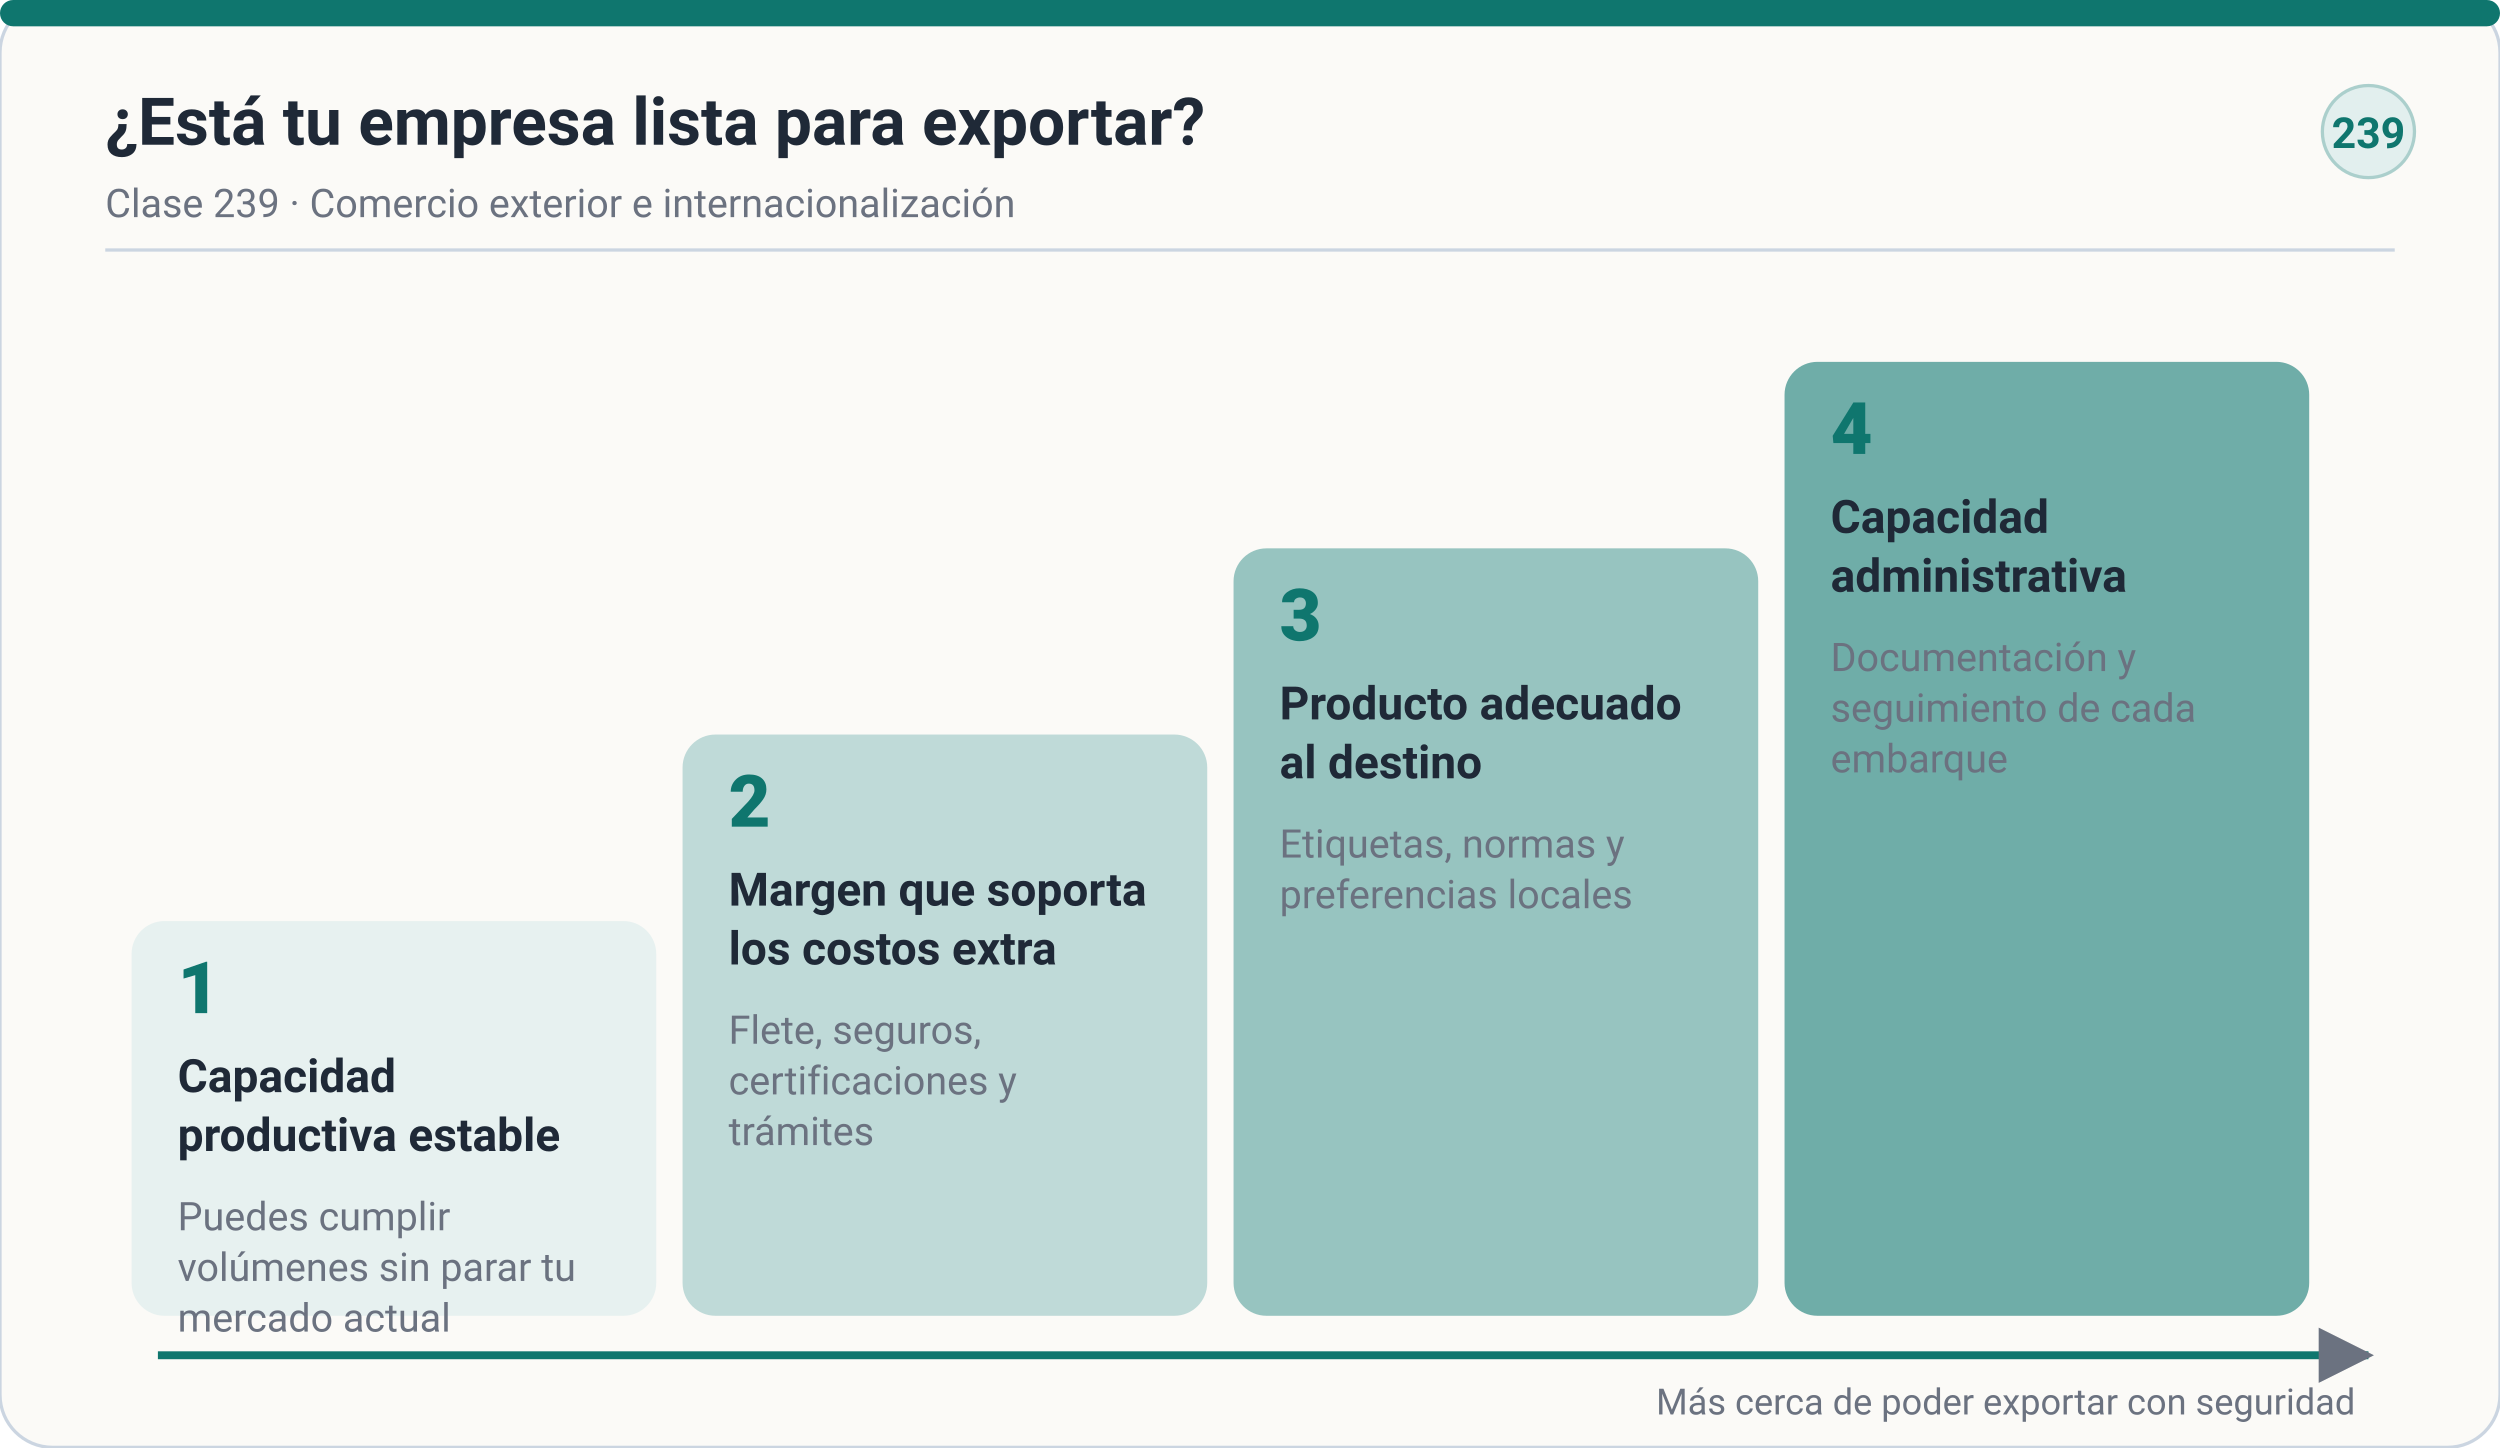
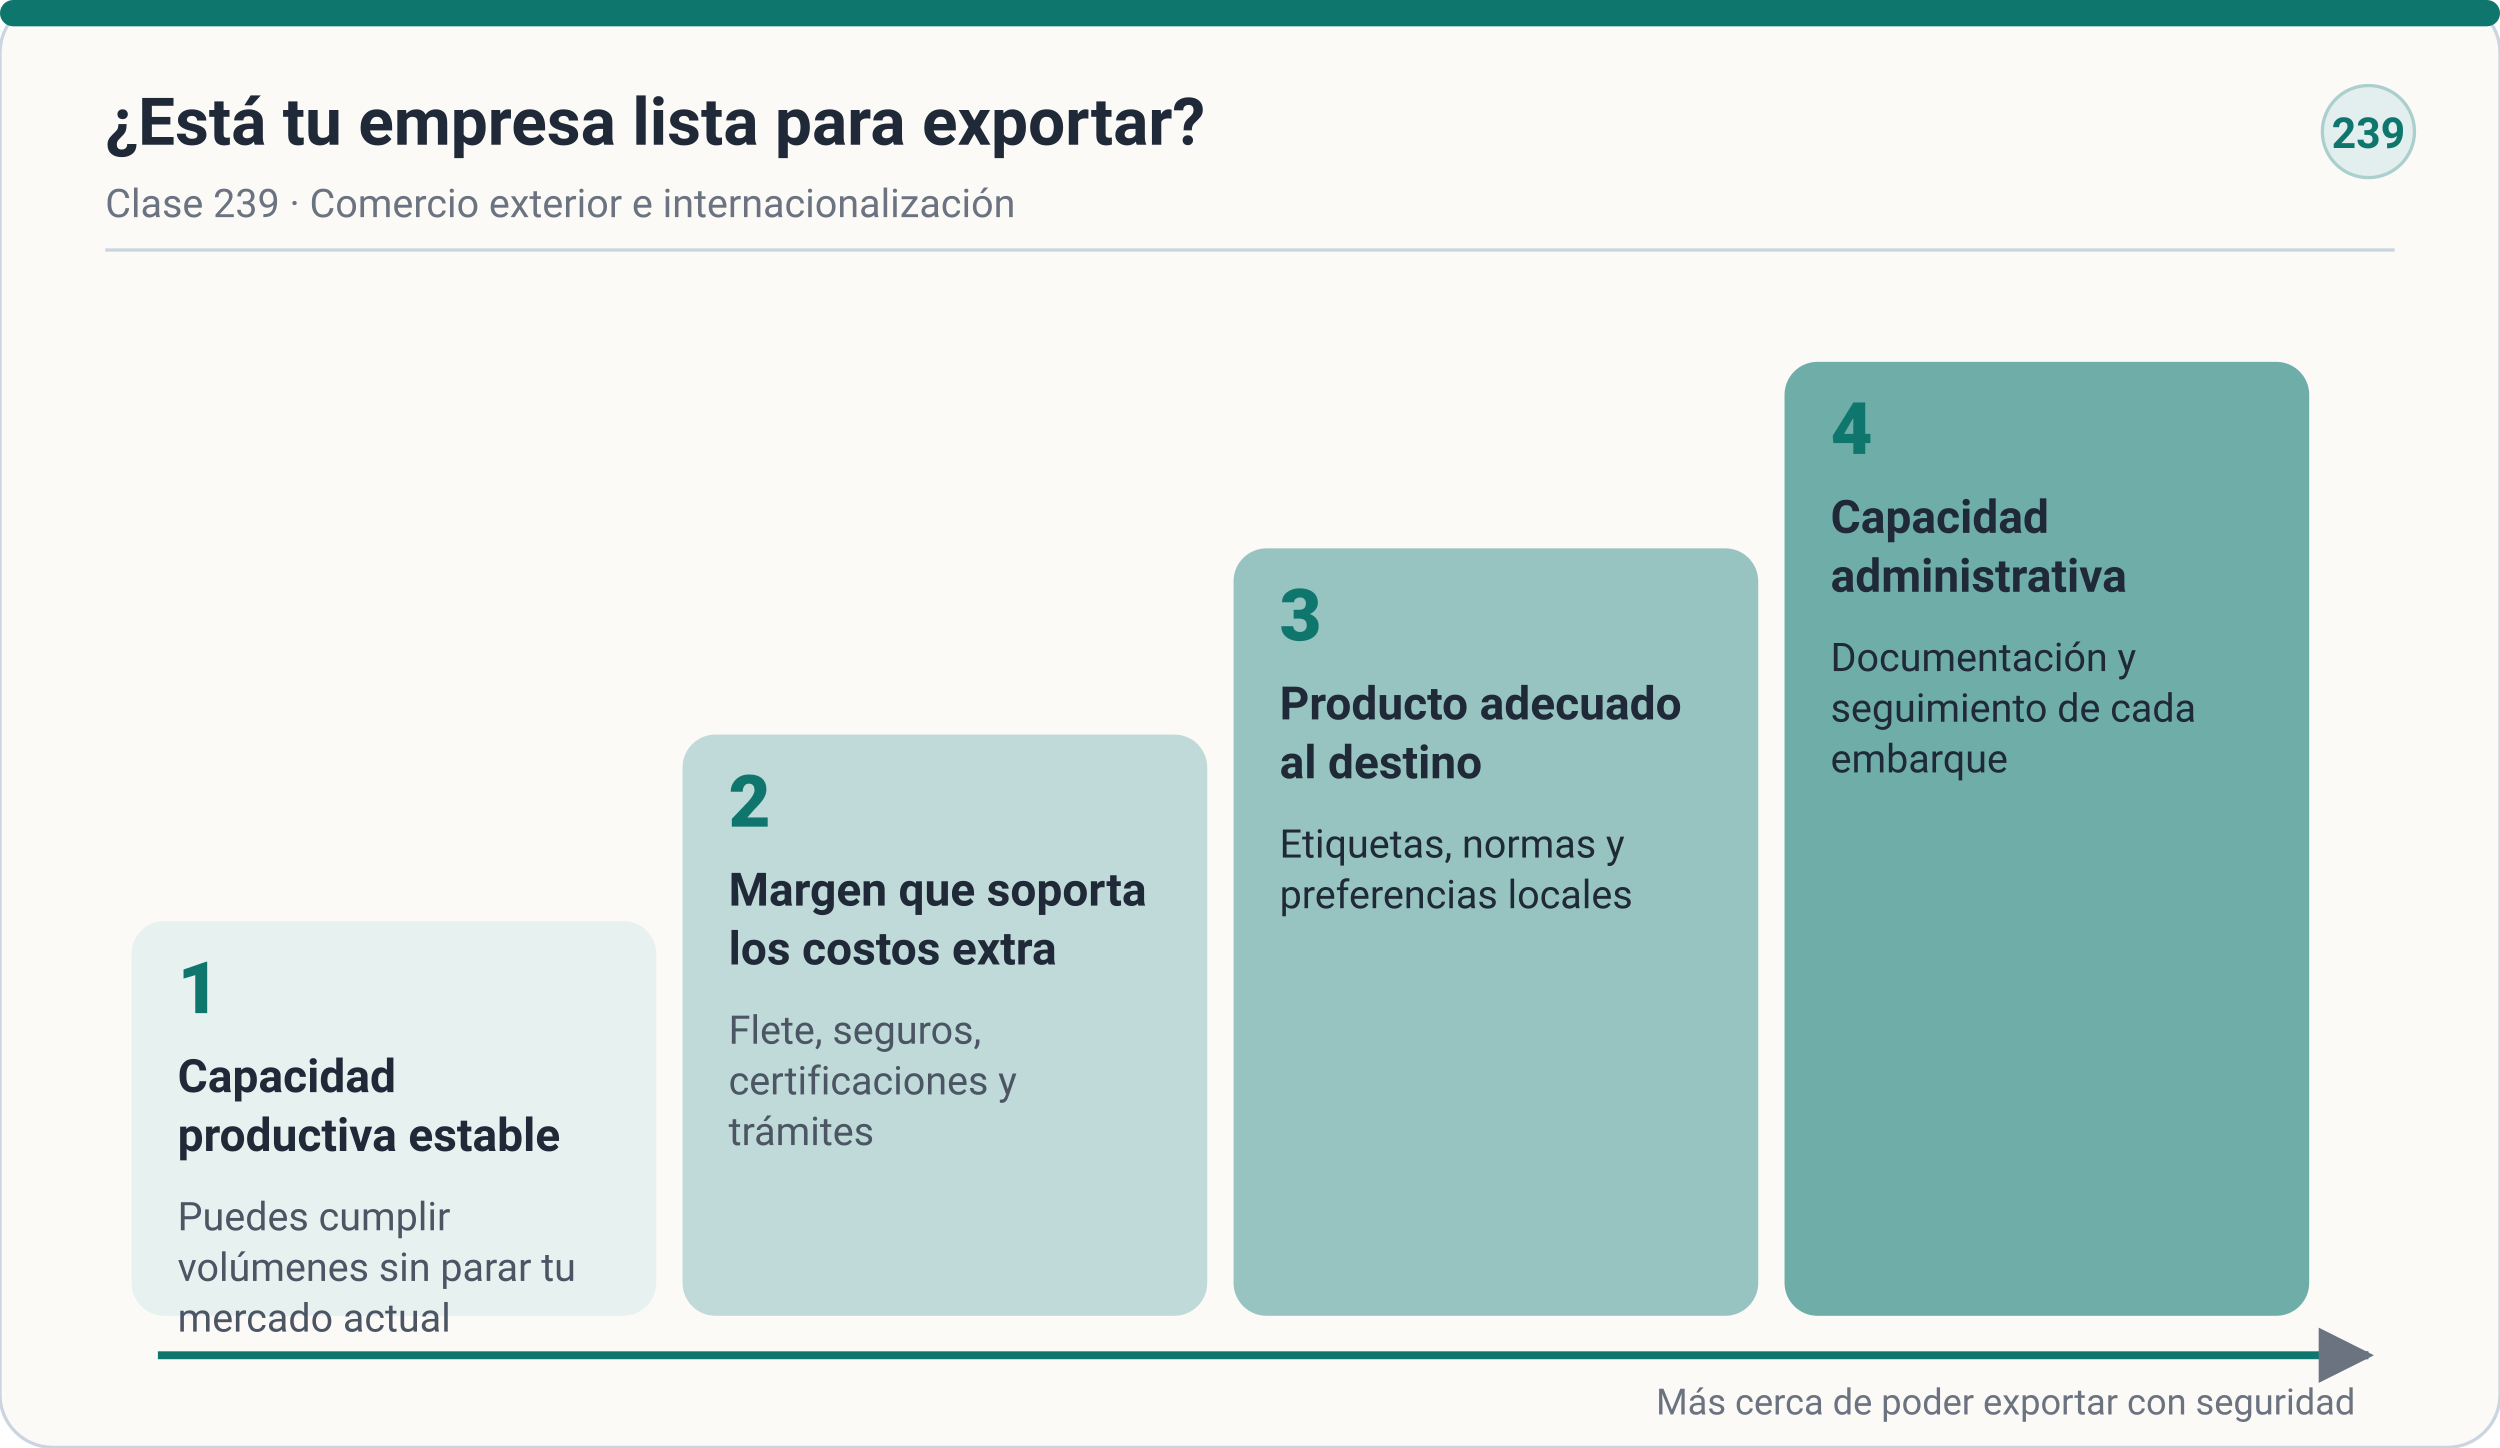
<svg xmlns="http://www.w3.org/2000/svg" viewBox="0 0 760 440" width="760" height="440" role="img" aria-labelledby="t d" font-family="system-ui, -apple-system, 'Segoe UI', Roboto, Arial, sans-serif">
  <defs>
    <marker id="fl" viewBox="0 0 10 10" refX="9" refY="5" markerWidth="7" markerHeight="7" orient="auto-start-reverse">
      <path d="M0,0 L10,5 L0,10 z" fill="#6B7280" />
    </marker>
    <marker id="fa" viewBox="0 0 10 10" refX="9" refY="5" markerWidth="7" markerHeight="7" orient="auto-start-reverse">
      <path d="M0,0 L10,5 L0,10 z" fill="#0F766E" />
    </marker>
  </defs>
  <rect width="760" height="440" rx="16" fill="#FBFAF7" stroke="#CBD5E1" />
  <rect x="0" y="0" width="760" height="8" rx="4" fill="#0F766E" />
  <text x="32.0" y="44.0" font-size="20" text-anchor="start" fill="#1F2937" font-weight="700">
    <tspan x="32.0" dy="0.0">¿Está tu empresa lista para exportar?</tspan>
  </text>
  <text x="32.0" y="66.0" font-size="12" text-anchor="start" fill="#6B7280" font-weight="400">
    <tspan x="32.0" dy="0.0">Clase 239 · Comercio exterior e internacionalización</tspan>
  </text>
  <line x1="32" y1="76" x2="728" y2="76" stroke="#CBD5E1" />
  <rect x="40.0" y="280.0" width="159.5" height="120.0" rx="10" fill="#E7F1F0" />
  <text x="54.0" y="308.0" font-size="22" text-anchor="start" fill="#0F766E" font-weight="800">
    <tspan x="54.0" dy="0.0">1</tspan>
  </text>
  <text x="54.0" y="332.0" font-size="14" text-anchor="start" fill="#1F2937" font-weight="700">
    <tspan x="54.0" dy="0.0">Capacidad</tspan>
    <tspan x="54.0" dy="17.9">productiva estable</tspan>
  </text>
-   <text x="54.0" y="374.0" font-size="12" text-anchor="start" fill="#6B7280" font-weight="400">
+   <text x="54.0" y="374.0" font-size="12" text-anchor="start" fill="#4B5563" font-weight="400">
    <tspan x="54.0" dy="0.0">Puedes cumplir</tspan>
    <tspan x="54.0" dy="15.4">volúmenes sin parar tu</tspan>
    <tspan x="54.0" dy="15.4">mercado actual</tspan>
  </text>
  <rect x="207.5" y="223.3" width="159.5" height="176.7" rx="10" fill="#BFDAD8" />
  <text x="221.5" y="251.3" font-size="22" text-anchor="start" fill="#0F766E" font-weight="800">
    <tspan x="221.5" dy="0.0">2</tspan>
  </text>
  <text x="221.5" y="275.3" font-size="14" text-anchor="start" fill="#1F2937" font-weight="700">
    <tspan x="221.5" dy="0.0">Margen que soporta</tspan>
    <tspan x="221.5" dy="17.9">los costos extra</tspan>
  </text>
-   <text x="221.5" y="317.3" font-size="12" text-anchor="start" fill="#6B7280" font-weight="400">
+   <text x="221.5" y="317.3" font-size="12" text-anchor="start" fill="#4B5563" font-weight="400">
    <tspan x="221.5" dy="0.0">Flete, seguros,</tspan>
    <tspan x="221.5" dy="15.4">certificaciones y</tspan>
    <tspan x="221.5" dy="15.4">trámites</tspan>
  </text>
  <rect x="375.0" y="166.7" width="159.5" height="233.3" rx="10" fill="#97C4C0" />
  <text x="389.0" y="194.7" font-size="22" text-anchor="start" fill="#0F766E" font-weight="800">
    <tspan x="389.0" dy="0.0">3</tspan>
  </text>
  <text x="389.0" y="218.7" font-size="14" text-anchor="start" fill="#1F2937" font-weight="700">
    <tspan x="389.0" dy="0.0">Producto adecuado</tspan>
    <tspan x="389.0" dy="17.9">al destino</tspan>
  </text>
-   <text x="389.0" y="260.7" font-size="12" text-anchor="start" fill="#6B7280" font-weight="400">
+   <text x="389.0" y="260.7" font-size="12" text-anchor="start" fill="#1F2937" font-weight="400">
    <tspan x="389.0" dy="0.0">Etiquetas, normas y</tspan>
    <tspan x="389.0" dy="15.4">preferencias locales</tspan>
  </text>
  <rect x="542.5" y="110.0" width="159.5" height="290.0" rx="10" fill="#6FADA8" />
  <text x="556.5" y="138.0" font-size="22" text-anchor="start" fill="#0F766E" font-weight="800">
    <tspan x="556.5" dy="0.0">4</tspan>
  </text>
  <text x="556.5" y="162.0" font-size="14" text-anchor="start" fill="#1F2937" font-weight="700">
    <tspan x="556.5" dy="0.0">Capacidad</tspan>
    <tspan x="556.5" dy="17.9">administrativa</tspan>
  </text>
-   <text x="556.5" y="204.0" font-size="12" text-anchor="start" fill="#6B7280" font-weight="400">
+   <text x="556.5" y="204.0" font-size="12" text-anchor="start" fill="#1F2937" font-weight="400">
    <tspan x="556.5" dy="0.0">Documentación y</tspan>
    <tspan x="556.5" dy="15.4">seguimiento de cada</tspan>
    <tspan x="556.5" dy="15.4">embarque</tspan>
  </text>
  <line x1="48.0" y1="412.0" x2="720.0" y2="412.0" stroke="#0F766E" stroke-width="2.4" marker-end="url(#fl)" />
  <text x="716.0" y="430.0" font-size="11" text-anchor="end" fill="#6B7280" font-weight="400">
    <tspan x="716.0" dy="0.0">Más cerca de poder exportar con seguridad</tspan>
  </text>
  <circle cx="720" cy="40" r="14" fill="#E2EFEE" stroke="#ABCFCC" />
  <text x="720" y="45" font-size="13" text-anchor="middle" fill="#0F766E" font-weight="700">239</text>
</svg>
